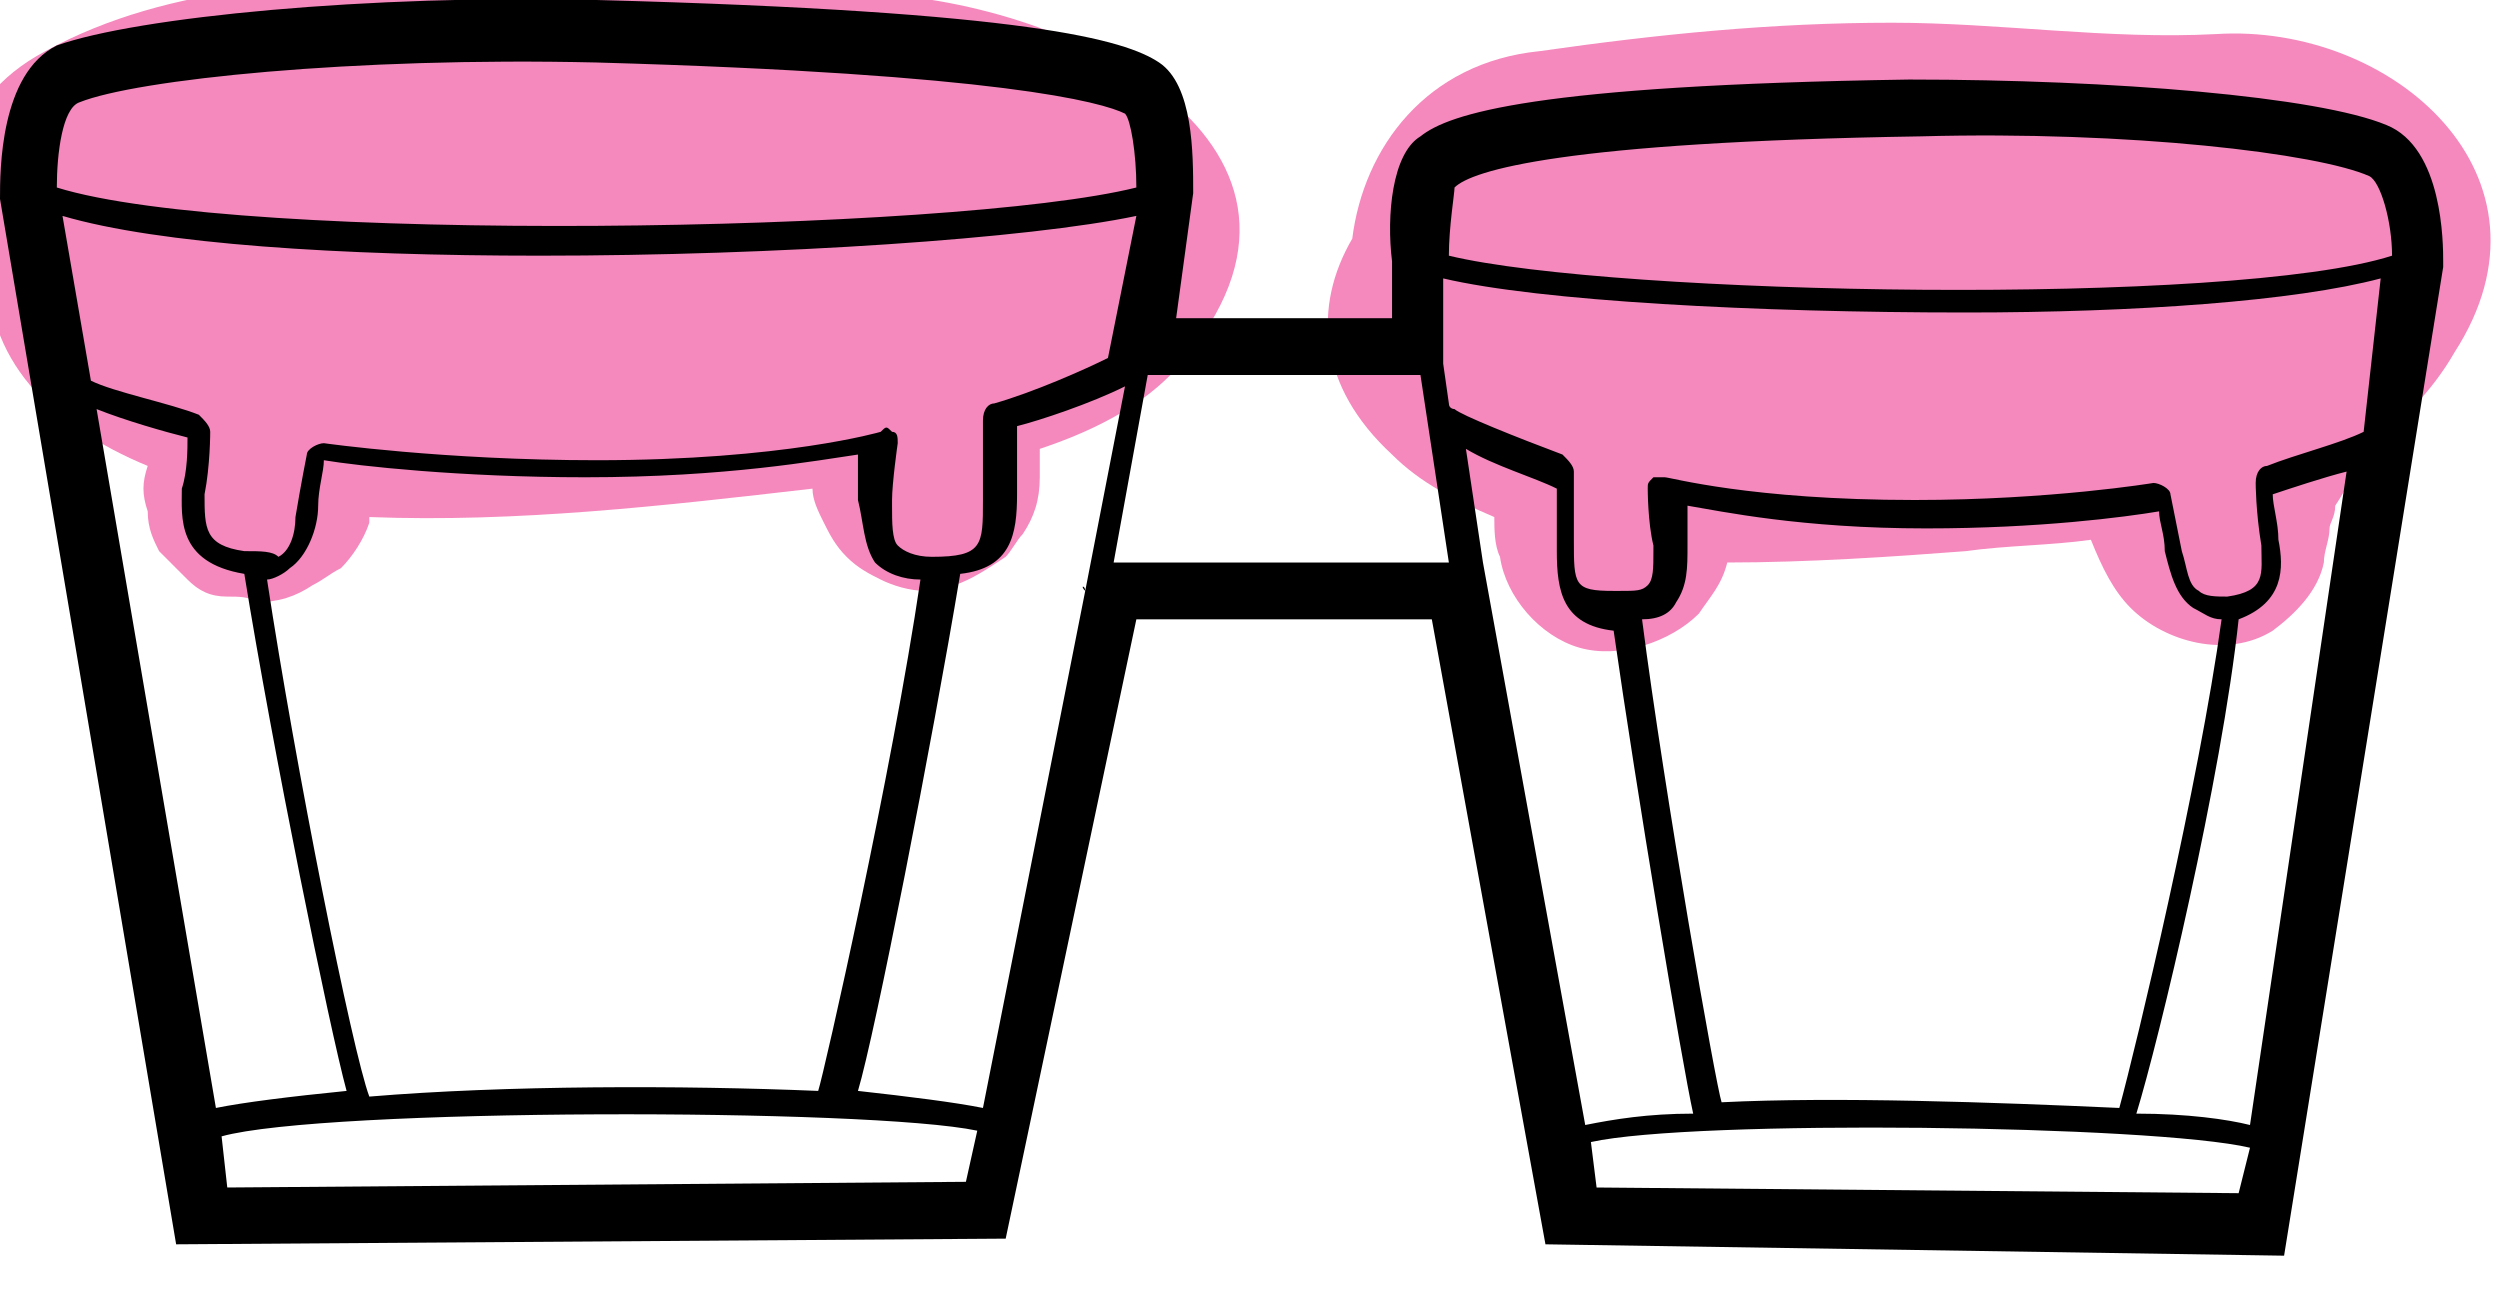
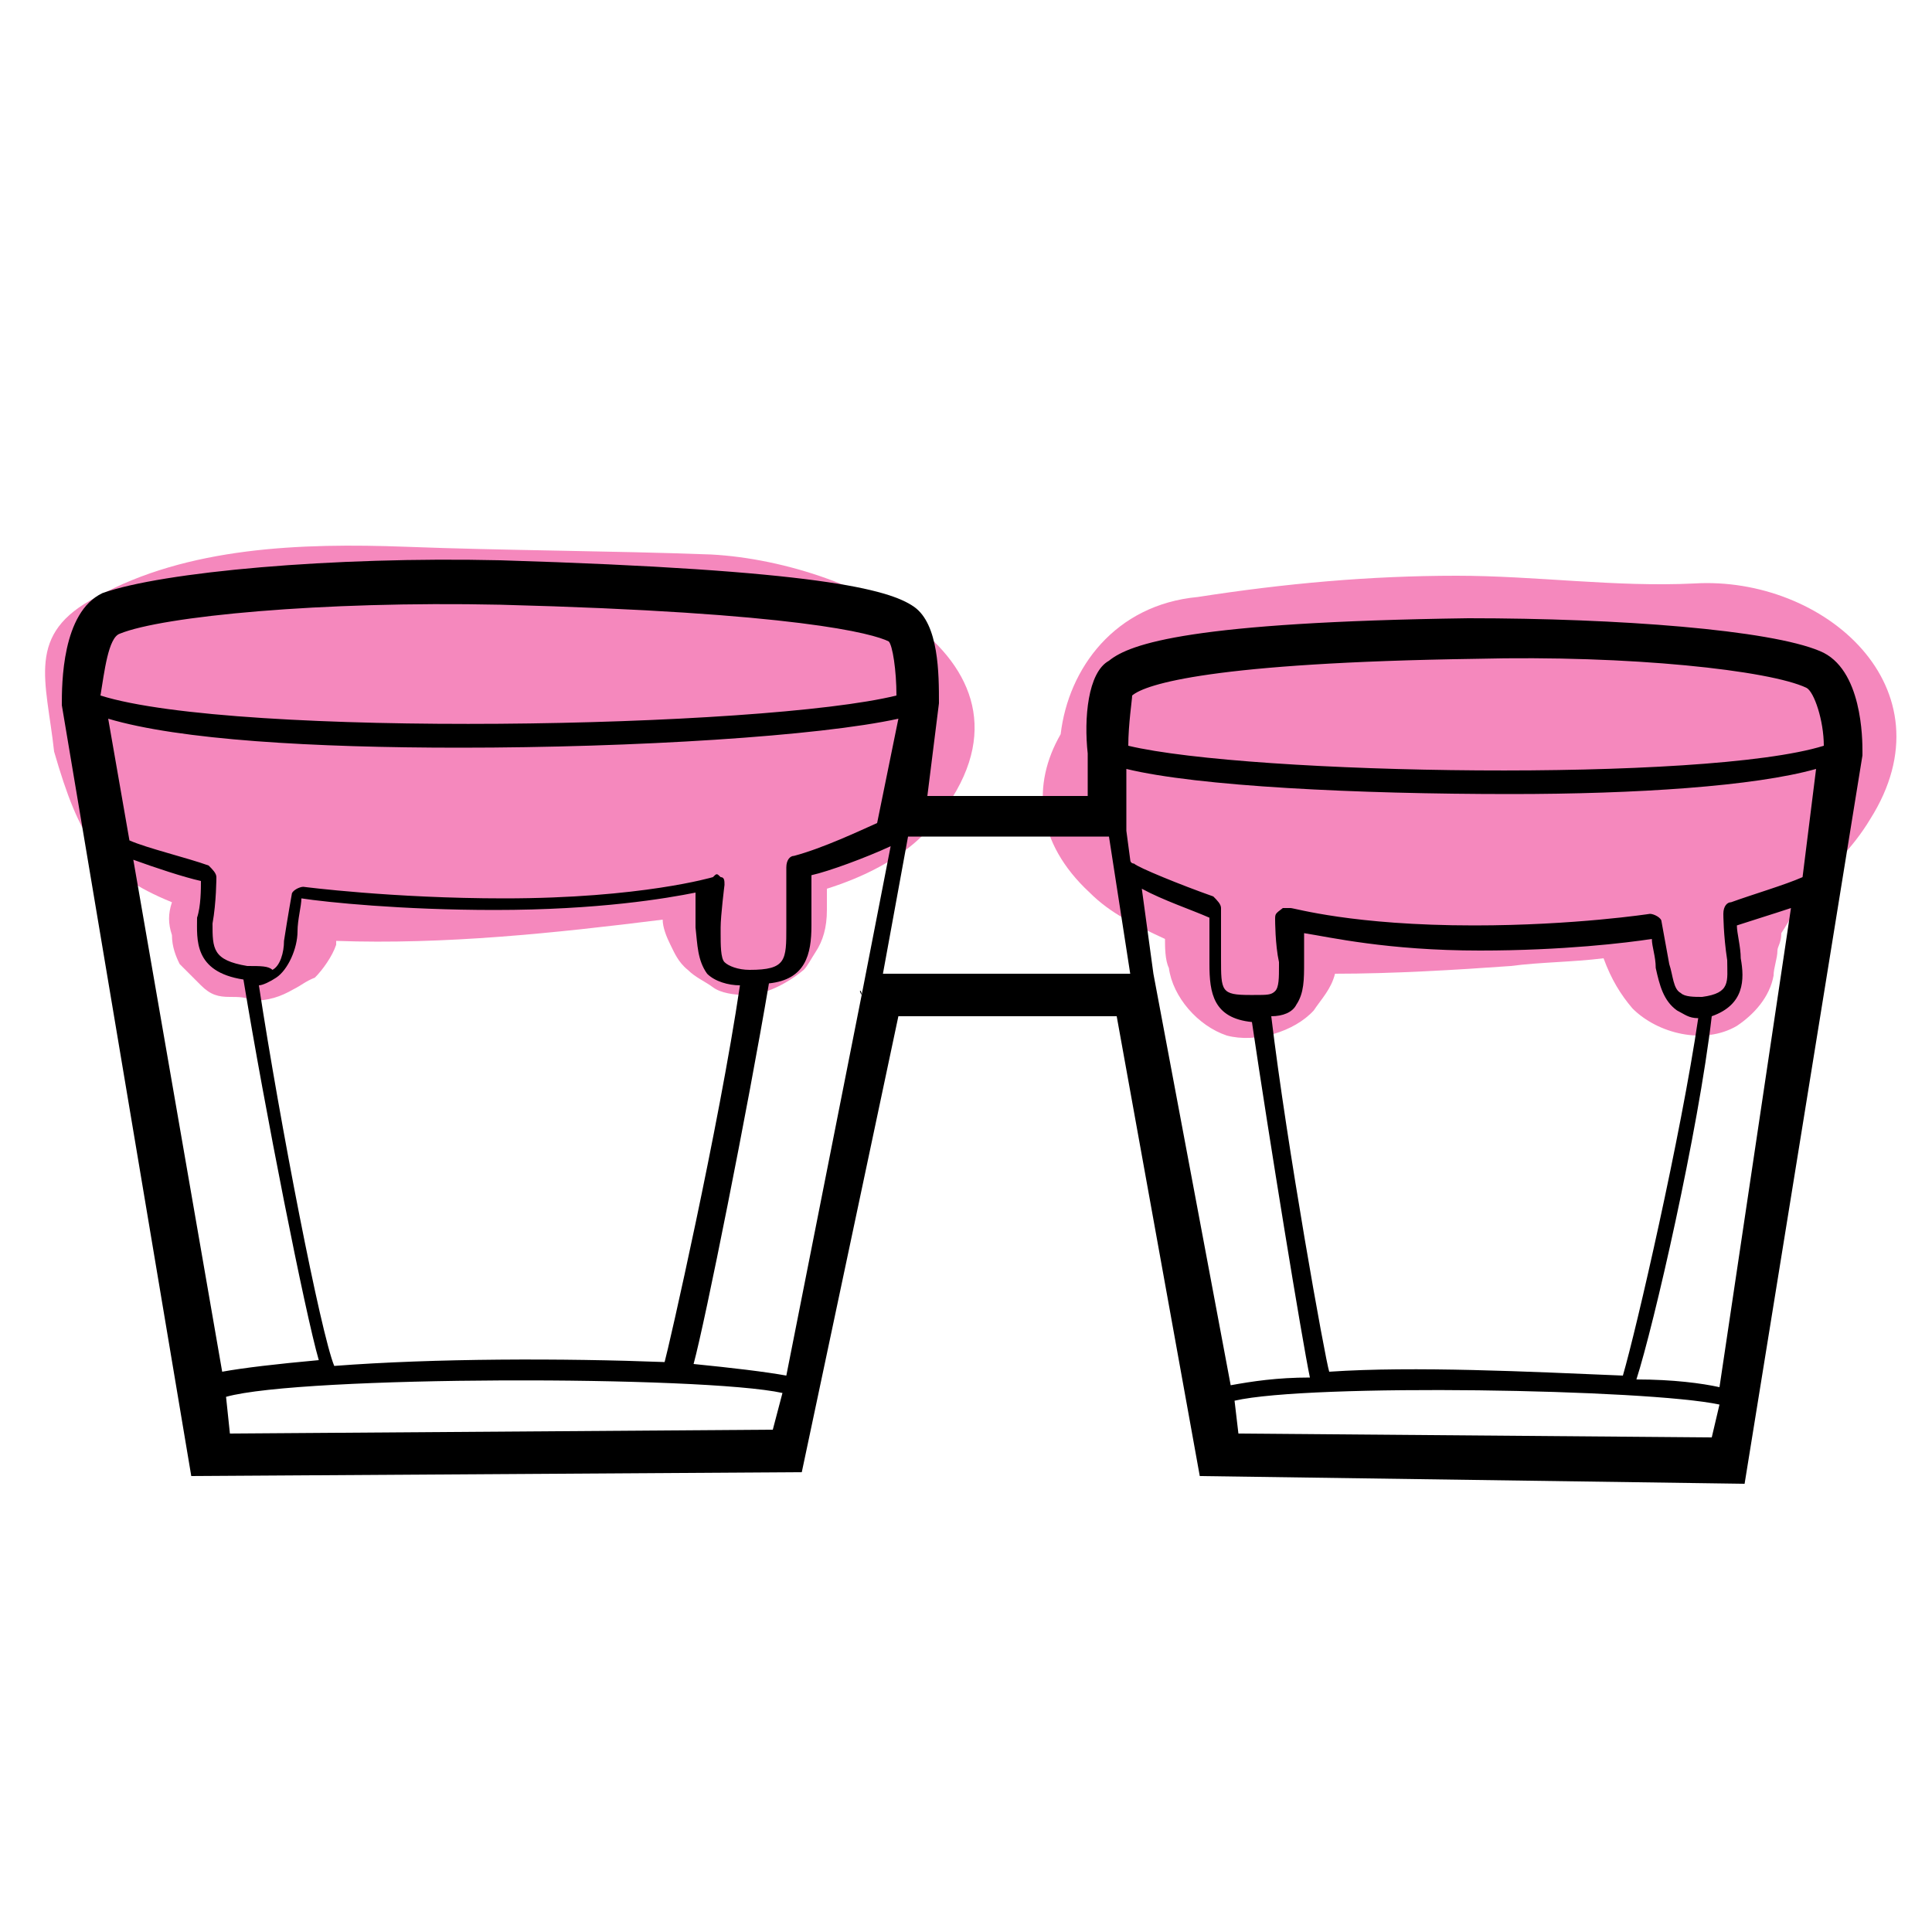
- <svg xmlns="http://www.w3.org/2000/svg" version="1.1" id="Layer_1" x="0px" y="0px" viewBox="0 0 44 23" style="enable-background:new 0 0 44 23;" xml:space="preserve">
+ <svg xmlns="http://www.w3.org/2000/svg" version="1.1" id="Layer_1" x="0px" y="0px" viewBox="0 0 100 100" style="enable-background:new 0 0 100 100;" xml:space="preserve">
  <style type="text/css">
	.st0{fill:#F588BD;}
</style>
  <g id="colour">
-     <path class="st0" d="M39,0.6c-1.9,0.1-3.8-0.2-5.7-0.2c-2.1,0-4.1,0.2-6.2,0.5c-2,0.2-3.1,1.7-3.3,3.3c-0.7,1.2-0.6,2.6,0.7,3.8   c0.5,0.5,1.1,0.8,1.8,1.1c0,0.2,0,0.5,0.1,0.7c0.1,0.7,0.7,1.4,1.4,1.6c0.7,0.2,1.6-0.1,2.1-0.6c0.2-0.3,0.4-0.5,0.5-0.9   c1.4,0,2.9-0.1,4.2-0.2c0.7-0.1,1.5-0.1,2.2-0.2c0.2,0.5,0.4,0.9,0.7,1.2c0.6,0.6,1.7,0.9,2.5,0.4c0.4-0.3,0.8-0.7,0.9-1.2   c0-0.2,0.1-0.4,0.1-0.6c0-0.1,0.1-0.2,0.1-0.4c0.2-0.3,0.4-0.7,0.5-1c0.6-0.4,1.2-1,1.6-1.7C45.2,3.1,42.1,0.4,39,0.6z" />
-     <path class="st0" d="M15.5-0.1C13-0.2,10.6-0.2,8.2-0.3C5.7-0.4,3-0.3,0.8,0.9c-1.7,0.9-1.8,2.5-1,3.7c-0.1,1.7,1.1,2.9,2.8,3.6   C2.5,8.5,2.5,8.7,2.6,9c0,0.3,0.1,0.5,0.2,0.7C3,9.9,3.1,10,3.3,10.2s0.4,0.3,0.7,0.3c0.2,0,0.4,0,0.5,0.1c0.4,0,0.7-0.1,1-0.3   C5.7,10.2,5.8,10.1,6,10c0.2-0.2,0.4-0.5,0.5-0.8V9.1c2.6,0.1,5.2-0.2,7.8-0.5c0,0.2,0.1,0.4,0.2,0.6c0.1,0.2,0.2,0.4,0.4,0.6   c0.2,0.2,0.4,0.3,0.6,0.4c0.2,0.1,0.5,0.2,0.8,0.2c0.2,0,0.4,0,0.5-0.1c0.3-0.1,0.6-0.3,0.9-0.5c0.1-0.1,0.2-0.3,0.3-0.4   c0.2-0.3,0.3-0.6,0.3-1c0-0.2,0-0.3,0-0.5c0.9-0.3,1.7-0.7,2.3-1.3C24.2,2.7,19,0.1,15.5-0.1z" />
+     <path class="st0" d="M87.7,30.2c-4.1,0.2-8.2-0.4-12.3-0.4c-4.5,0-8.9,0.4-13.4,1.1c-4.3,0.4-6.7,3.7-7.1,7.1   c-1.5,2.6-1.3,5.6,1.5,8.2c1.1,1.1,2.4,1.7,3.9,2.4c0,0.4,0,1.1,0.2,1.5c0.2,1.5,1.5,3,3,3.5c1.5,0.4,3.5-0.2,4.5-1.3   c0.4-0.6,0.9-1.1,1.1-1.9c3,0,6.3-0.2,9.1-0.4c1.5-0.2,3.2-0.2,4.8-0.4c0.4,1.1,0.9,1.9,1.5,2.6c1.3,1.3,3.7,1.9,5.4,0.9   c0.9-0.6,1.7-1.5,1.9-2.6c0-0.4,0.2-0.9,0.2-1.3c0-0.2,0.2-0.4,0.2-0.9c0.4-0.6,0.9-1.5,1.1-2.2c1.3-0.9,2.6-2.2,3.5-3.7   C101.1,35.6,94.4,29.8,87.7,30.2z" />
+     <path class="st0" d="M36.8,28.7c-5.4-0.2-10.6-0.2-15.8-0.4c-5.4-0.2-11.3,0-16,2.6c-3.7,1.9-2.6,4.3-2.2,8   c1.3,4.5,2.4,6.3,6.1,7.8c-0.2,0.6-0.2,1.1,0,1.7c0,0.6,0.2,1.1,0.4,1.5c0.4,0.4,0.6,0.6,1.1,1.1s0.9,0.6,1.5,0.6   c0.4,0,0.9,0,1.1,0.2c0.9,0,1.5-0.2,2.2-0.6c0.4-0.2,0.6-0.4,1.1-0.6c0.4-0.4,0.9-1.1,1.1-1.7v-0.2c5.6,0.2,11.3-0.4,16.9-1.1   c0,0.4,0.2,0.9,0.4,1.3c0.2,0.4,0.4,0.9,0.9,1.3c0.4,0.4,0.9,0.6,1.3,0.9s1.1,0.4,1.7,0.4c0.4,0,0.9,0,1.1-0.2   c0.6-0.2,1.3-0.6,1.9-1.1c0.2-0.2,0.4-0.6,0.6-0.9c0.4-0.6,0.6-1.3,0.6-2.2c0-0.4,0-0.6,0-1.1c1.9-0.6,3.7-1.5,5-2.8   C55.6,34.8,44.4,29.1,36.8,28.7z" />
  </g>
  <g id="Layer_1_1_">
-     <path d="M0,3.5l3.1,18.4l14.6-0.1L20,10.9h5.2l2,11l13,0.2L43,4.7V4.6c0-0.3,0-2-1-2.4c-1.2-0.5-4.8-0.8-8.4-0.8   C27,1.5,25.5,2,25,2.4c-0.5,0.3-0.6,1.4-0.5,2.2v1h-3.8L21,3.4c0-0.7,0-1.9-0.6-2.3S18.1,0.2,10.5,0C6.5-0.1,2.4,0.3,1,0.8   C0,1.3,0,3,0,3.5L0,3.5z M41.6,7.6c-0.4,0.2-1.2,0.4-1.7,0.6c-0.1,0-0.2,0.1-0.2,0.3c0,0,0,0.5,0.1,1.1c0,0.5,0.1,0.8-0.6,0.9   c-0.2,0-0.4,0-0.5-0.1c-0.2-0.1-0.2-0.4-0.3-0.7c-0.1-0.5-0.2-1-0.2-1c0-0.1-0.2-0.2-0.3-0.2c0,0-1.8,0.3-4.2,0.3   c-2.9,0-4.3-0.4-4.4-0.4s-0.2,0-0.2,0C29,8.5,29,8.5,29,8.6c0,0,0,0.6,0.1,1v0.1c0,0.3,0,0.5-0.1,0.6s-0.2,0.1-0.5,0.1   c0,0,0,0-0.1,0c-0.7,0-0.7-0.1-0.7-0.9V9.4c0-0.5,0-1.1,0-1.1c0-0.1-0.1-0.2-0.2-0.3c-0.8-0.3-1.8-0.7-1.9-0.8c0,0-0.1,0-0.1-0.1   l-0.1-0.7V4.9c1.7,0.4,5.5,0.6,9.2,0.6c3,0,5.8-0.2,7.3-0.6L41.6,7.6z M30.3,19.4L30.3,19.4c-0.1-0.3-1-5.4-1.4-8.5l0,0   c0.3,0,0.5-0.1,0.6-0.3c0.2-0.3,0.2-0.6,0.2-1V9.5c0-0.2,0-0.4,0-0.6c0.6,0.1,2,0.4,4.2,0.4c2,0,3.5-0.2,4.1-0.3   c0,0.2,0.1,0.4,0.1,0.7c0.1,0.4,0.2,0.8,0.5,1c0.2,0.1,0.3,0.2,0.5,0.2c-0.4,2.9-1.5,7.5-1.8,8.6C35.1,19.4,32.3,19.3,30.3,19.4z    M26.1,9.9L26.1,9.9l-0.3-2c0.5,0.3,1.2,0.5,1.6,0.7c0,0.2,0,0.6,0,1v0.1c0,0.7,0.1,1.3,1,1.4l0,0c0.4,2.8,1.2,7.6,1.4,8.5   c-0.8,0-1.4,0.1-1.9,0.2L26.1,9.9z M33.8,2.4c3.7-0.1,7,0.3,7.9,0.7c0.2,0.1,0.4,0.8,0.4,1.4c-2.8,0.9-13.7,0.7-16.6,0   c0-0.5,0.1-1.1,0.1-1.2C25.9,3,27.5,2.5,33.8,2.4z M19.1,10.4l-1.8,9.1c-0.5-0.1-1.3-0.2-2.2-0.3c0.3-1,1.3-6.1,1.8-9.1   c0.9-0.1,1-0.7,1-1.4V8.5c0-0.4,0-0.8,0-1c0.4-0.1,1.3-0.4,1.9-0.7L19.1,10.4C19,10.3,19.1,10.3,19.1,10.4z M15.4,9.9   c0.2,0.2,0.5,0.3,0.8,0.3c-0.5,3.4-1.7,8.7-1.8,9l0,0c-2.4-0.1-5.5-0.1-7.9,0.1l0,0c-0.3-0.8-1.3-5.8-1.8-9.1   c0.1,0,0.3-0.1,0.4-0.2c0.3-0.2,0.5-0.7,0.5-1.1c0-0.3,0.1-0.6,0.1-0.8c0.6,0.1,2.4,0.3,4.6,0.3c2.5,0,4.1-0.3,4.8-0.4   c0,0.2,0,0.5,0,0.7v0.1C15.2,9.2,15.2,9.6,15.4,9.9z M19.5,6.3c-0.4,0.2-1.3,0.6-2,0.8c-0.1,0-0.2,0.1-0.2,0.3c0,0,0,0.6,0,1.2v0.2   c0,0.8,0,1-0.9,1c-0.3,0-0.5-0.1-0.6-0.2c-0.1-0.1-0.1-0.4-0.1-0.7V8.8c0-0.3,0.1-1,0.1-1c0-0.1,0-0.2-0.1-0.2   c-0.1-0.1-0.1-0.1-0.2,0c0,0-1.7,0.5-5,0.5c-2.7,0-4.8-0.3-4.8-0.3C5.6,7.8,5.4,7.9,5.4,8c0,0-0.1,0.5-0.2,1.1   c0,0.3-0.1,0.6-0.3,0.7C4.8,9.7,4.6,9.7,4.3,9.7c-0.7-0.1-0.7-0.4-0.7-1c0.1-0.5,0.1-1.1,0.1-1.1c0-0.1-0.1-0.2-0.2-0.3   C3,7.1,2,6.9,1.6,6.7L1.1,3.8C2.8,4.3,6,4.5,9.5,4.5c4.2,0,8.6-0.3,10.5-0.7L19.5,6.3z M1.4,1.8c1-0.4,4.8-0.8,9.1-0.7   c7.1,0.2,8.9,0.7,9.3,0.9C19.9,2.1,20,2.7,20,3.3c-3.2,0.8-15.8,1-19,0C1,2.7,1.1,1.9,1.4,1.8z M1.7,7.2c0.5,0.2,1.2,0.4,1.6,0.5   c0,0.2,0,0.6-0.1,0.9c0,0.5-0.1,1.3,1.1,1.5l0,0c0.5,3.1,1.5,8,1.8,9.1c-1,0.1-1.8,0.2-2.3,0.3L1.7,7.2z M4,20.9L3.9,20   c1.8-0.5,11.4-0.5,13.3-0.1L17,20.8L4,20.9z M19.6,9.9l0.6-3.3H25l0.5,3.3H19.6z M28.1,20.9L28,20.1c1.8-0.4,9.9-0.3,11.6,0.1   L39.4,21L28.1,20.9z M39.6,19.8c-0.4-0.1-1.1-0.2-2-0.2c0.4-1.3,1.5-5.9,1.8-8.7c0.8-0.3,0.8-0.9,0.7-1.4c0-0.3-0.1-0.6-0.1-0.8   c0.3-0.1,0.9-0.3,1.3-0.4L39.6,19.8z" />
+     <path d="M3.2,36.5l6.7,39.9l31.6-0.2l5-23.6h11.3l4.3,23.8l28.2,0.4l6.1-37.7v-0.2c0-0.6,0-4.3-2.2-5.2C91.6,32.6,83.8,32,76,32   c-14.3,0.2-17.5,1.3-18.6,2.2c-1.1,0.6-1.3,3-1.1,4.8v2.2H48l0.6-4.8c0-1.5,0-4.1-1.3-5c-1.3-0.9-5-1.9-21.4-2.4   c-8.7-0.2-17.5,0.6-20.6,1.7C3.2,31.7,3.2,35.4,3.2,36.5L3.2,36.5z M93.3,45.4c-0.9,0.4-2.6,0.9-3.7,1.3c-0.2,0-0.4,0.2-0.4,0.6   c0,0,0,1.1,0.2,2.4c0,1.1,0.2,1.7-1.3,1.9c-0.4,0-0.9,0-1.1-0.2c-0.4-0.2-0.4-0.9-0.6-1.5c-0.2-1.1-0.4-2.2-0.4-2.2   c0-0.2-0.4-0.4-0.6-0.4c0,0-3.9,0.6-9.1,0.6c-6.3,0-9.3-0.9-9.5-0.9c-0.2,0-0.4,0-0.4,0C66,47.3,66,47.3,66,47.6c0,0,0,1.3,0.2,2.2   v0.2c0,0.6,0,1.1-0.2,1.3c-0.2,0.2-0.4,0.2-1.1,0.2c0,0,0,0-0.2,0c-1.5,0-1.5-0.2-1.5-1.9v-0.2c0-1.1,0-2.4,0-2.4   c0-0.2-0.2-0.4-0.4-0.6c-1.7-0.6-3.9-1.5-4.1-1.7c0,0-0.2,0-0.2-0.2l-0.2-1.5v-3.2c3.7,0.9,11.9,1.3,19.9,1.3   c6.5,0,12.6-0.4,15.8-1.3L93.3,45.4z M68.8,71L68.8,71c-0.2-0.6-2.2-11.7-3-18.4l0,0c0.6,0,1.1-0.2,1.3-0.6   c0.4-0.6,0.4-1.3,0.4-2.2v-0.2c0-0.4,0-0.9,0-1.3c1.3,0.2,4.3,0.9,9.1,0.9c4.3,0,7.6-0.4,8.9-0.6c0,0.4,0.2,0.9,0.2,1.5   c0.2,0.9,0.4,1.7,1.1,2.2c0.4,0.2,0.6,0.4,1.1,0.4C87,58.8,84.7,68.8,84,71.2C79.2,71,73.2,70.7,68.8,71z M59.7,50.4L59.7,50.4   L59.1,46c1.1,0.6,2.6,1.1,3.5,1.5c0,0.4,0,1.3,0,2.2v0.2c0,1.5,0.2,2.8,2.2,3l0,0c0.9,6.1,2.6,16.5,3,18.4c-1.7,0-3,0.2-4.1,0.4   L59.7,50.4z M76.4,34.1c8-0.2,15.2,0.6,17.1,1.5c0.4,0.2,0.9,1.7,0.9,3c-6.1,1.9-29.7,1.5-36,0c0-1.1,0.2-2.4,0.2-2.6   C59.3,35.4,62.8,34.3,76.4,34.1z M44.6,51.5l-3.9,19.7c-1.1-0.2-2.8-0.4-4.8-0.6c0.6-2.2,2.8-13.2,3.9-19.7c1.9-0.2,2.2-1.5,2.2-3   v-0.4c0-0.9,0-1.7,0-2.2c0.9-0.2,2.8-0.9,4.1-1.5L44.6,51.5C44.4,51.2,44.6,51.2,44.6,51.5z M36.6,50.4c0.4,0.4,1.1,0.6,1.7,0.6   c-1.1,7.4-3.7,18.8-3.9,19.5l0,0c-5.2-0.2-11.9-0.2-17.1,0.2l0,0C16.6,69,14.5,58.2,13.4,51c0.2,0,0.6-0.2,0.9-0.4   c0.6-0.4,1.1-1.5,1.1-2.4c0-0.6,0.2-1.3,0.2-1.7c1.3,0.2,5.2,0.6,10,0.6c5.4,0,8.9-0.6,10.4-0.9c0,0.4,0,1.1,0,1.5V48   C36.1,48.9,36.1,49.7,36.6,50.4z M45.4,42.6c-0.9,0.4-2.8,1.3-4.3,1.7c-0.2,0-0.4,0.2-0.4,0.6c0,0,0,1.3,0,2.6V48   c0,1.7,0,2.2-1.9,2.2c-0.6,0-1.1-0.2-1.3-0.4s-0.2-0.9-0.2-1.5V48c0-0.6,0.2-2.2,0.2-2.2c0-0.2,0-0.4-0.2-0.4   c-0.2-0.2-0.2-0.2-0.4,0c0,0-3.7,1.1-10.8,1.1c-5.8,0-10.4-0.6-10.4-0.6c-0.2,0-0.6,0.2-0.6,0.4c0,0-0.2,1.1-0.4,2.4   c0,0.6-0.2,1.3-0.6,1.5c-0.2-0.2-0.6-0.2-1.3-0.2C11,49.7,11,49.1,11,47.8c0.2-1.1,0.2-2.4,0.2-2.4c0-0.2-0.2-0.4-0.4-0.6   c-1.1-0.4-3.2-0.9-4.1-1.3l-1.1-6.3c3.7,1.1,10.6,1.5,18.2,1.5c9.1,0,18.6-0.6,22.7-1.5L45.4,42.6z M6.2,32.8   c2.2-0.9,10.4-1.7,19.7-1.5c15.4,0.4,19.3,1.5,20.1,1.9c0.2,0.2,0.4,1.5,0.4,2.8c-6.9,1.7-34.2,2.2-41.2,0   C5.4,34.8,5.6,33,6.2,32.8z M6.9,44.5c1.1,0.4,2.6,0.9,3.5,1.1c0,0.4,0,1.3-0.2,1.9c0,1.1-0.2,2.8,2.4,3.2l0,0   c1.1,6.7,3.2,17.3,3.9,19.7c-2.2,0.2-3.9,0.4-5,0.6L6.9,44.5z M11.9,74.2l-0.2-1.9c3.9-1.1,24.7-1.1,28.8-0.2L40,74L11.9,74.2z    M45.7,50.4l1.3-7.1h10.4l1.1,7.1H45.7z M64.1,74.2l-0.2-1.7c3.9-0.9,21.4-0.6,25.1,0.2l-0.4,1.7L64.1,74.2z M89,71.8   c-0.9-0.2-2.4-0.4-4.3-0.4c0.9-2.8,3.2-12.8,3.9-18.8c1.7-0.6,1.7-1.9,1.5-3c0-0.6-0.2-1.3-0.2-1.7c0.6-0.2,1.9-0.6,2.8-0.9   L89,71.8z" />
  </g>
</svg>
